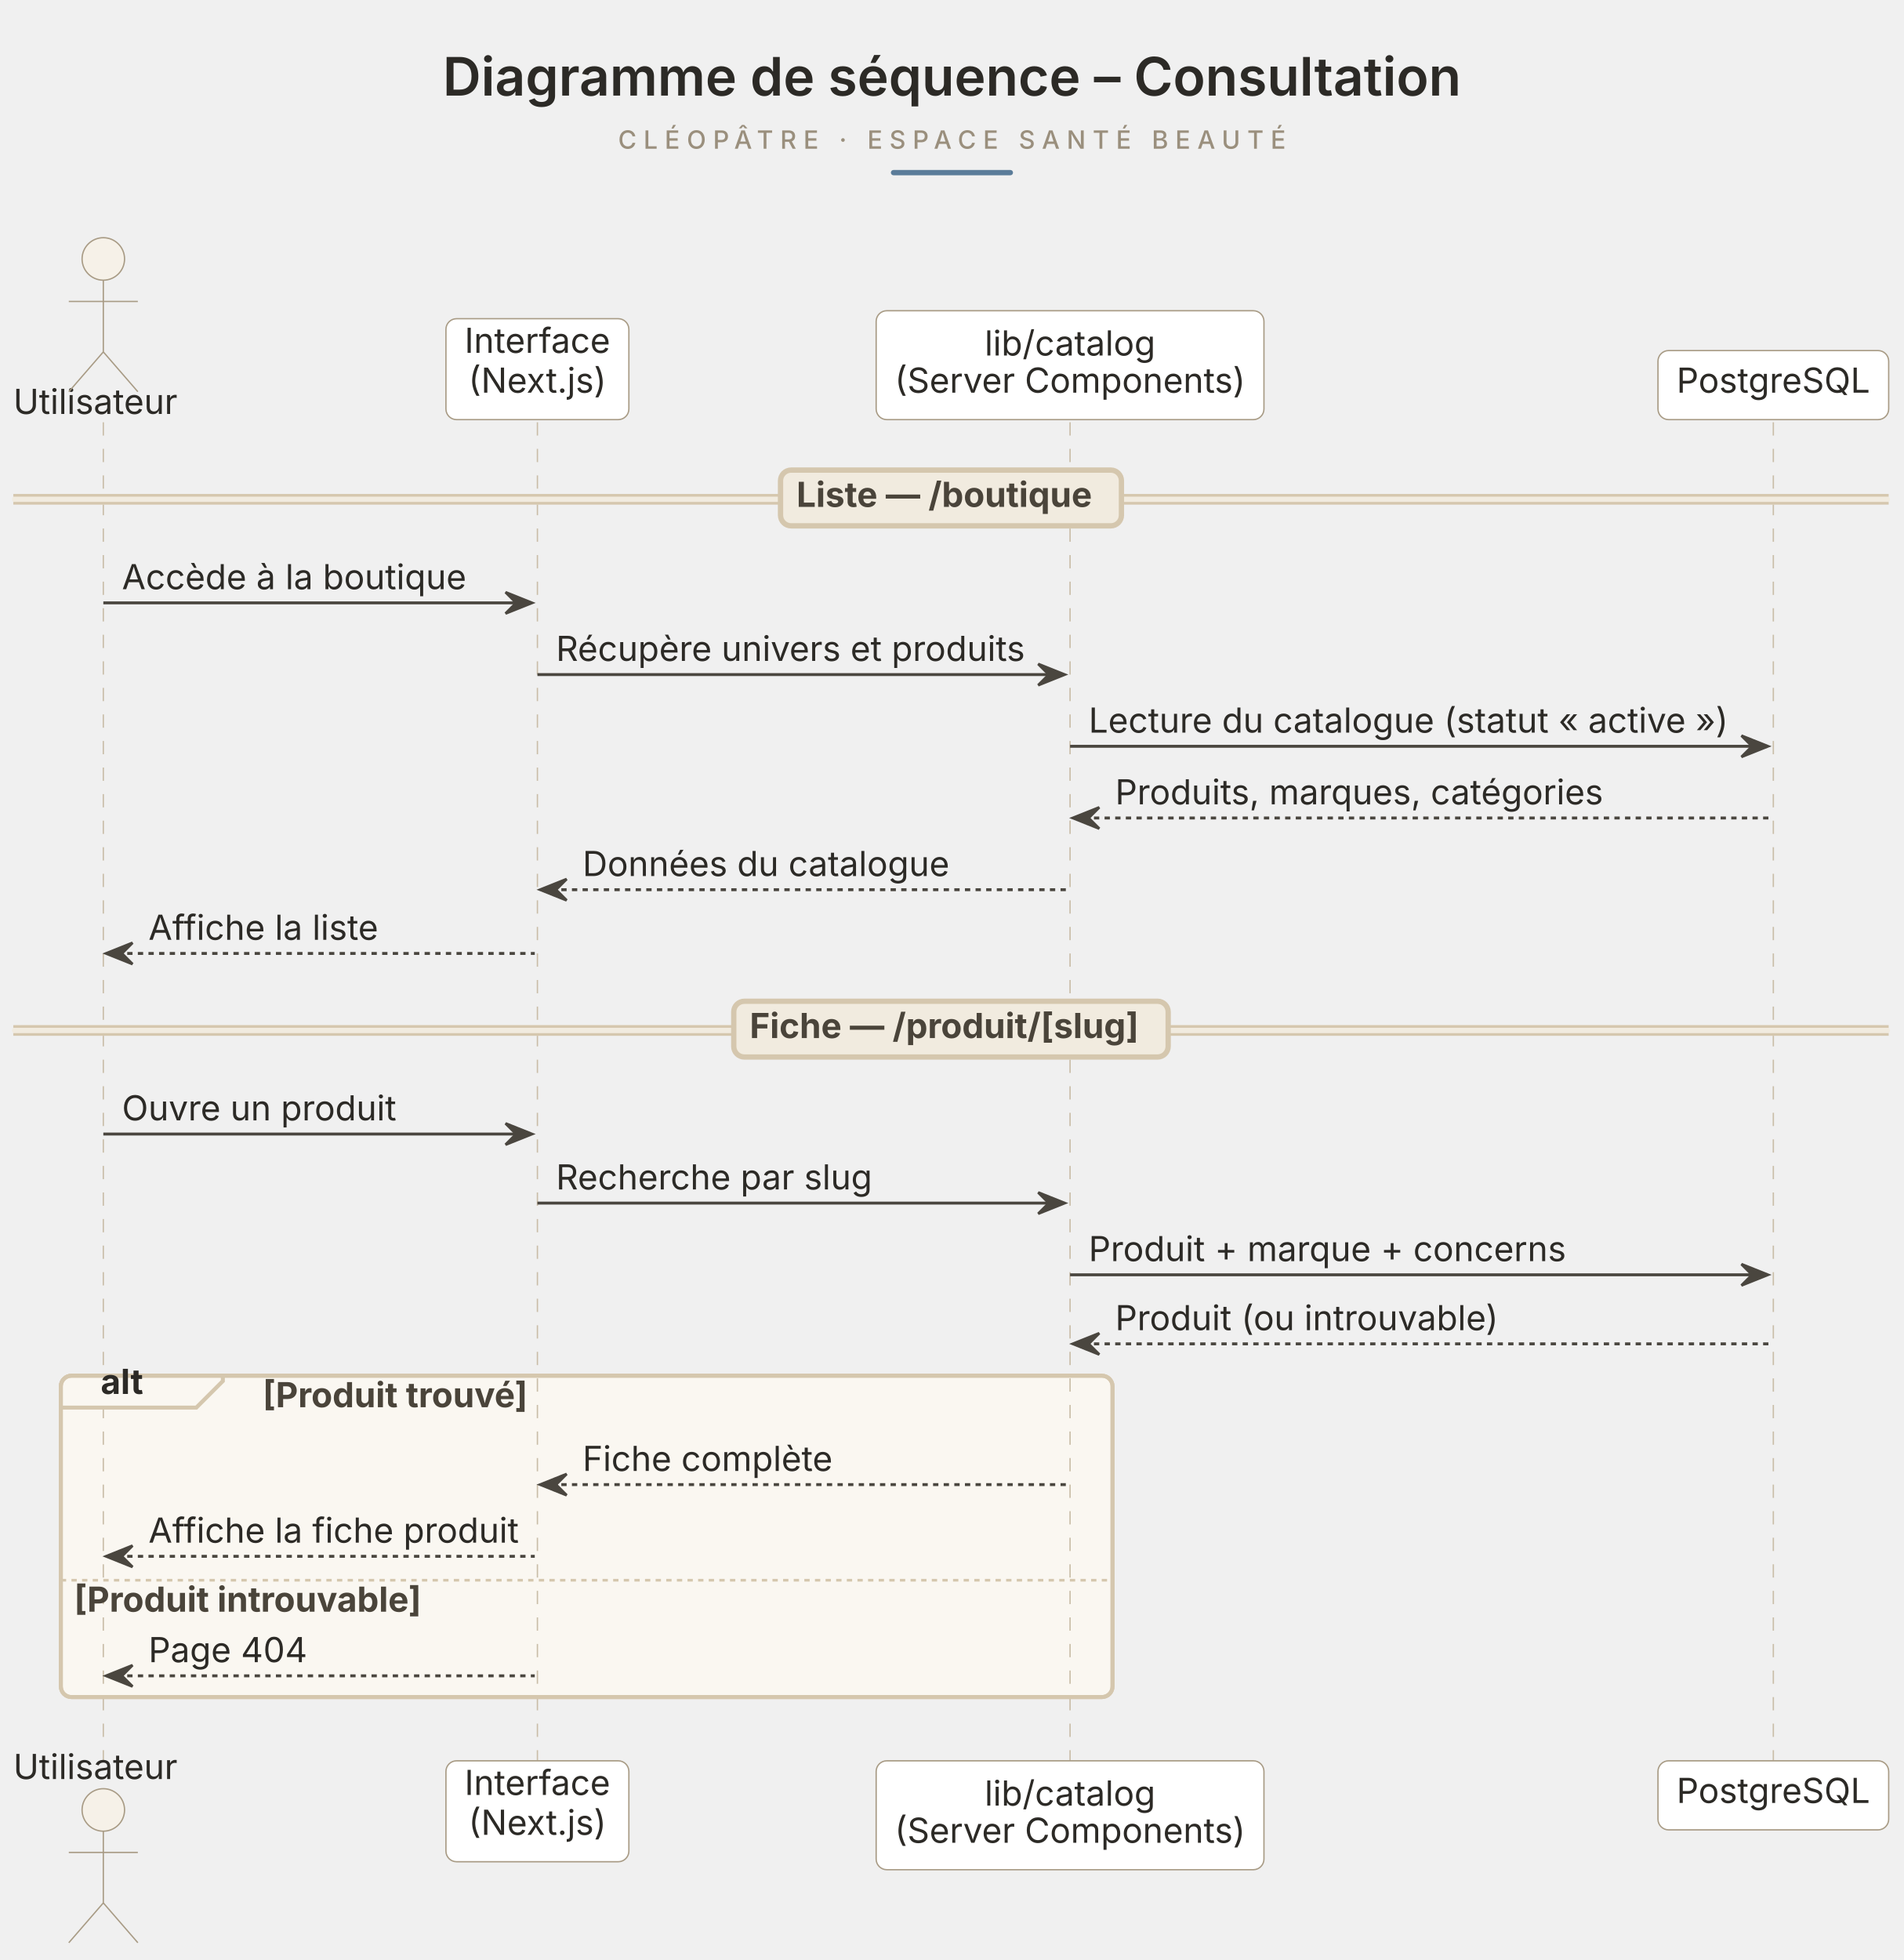
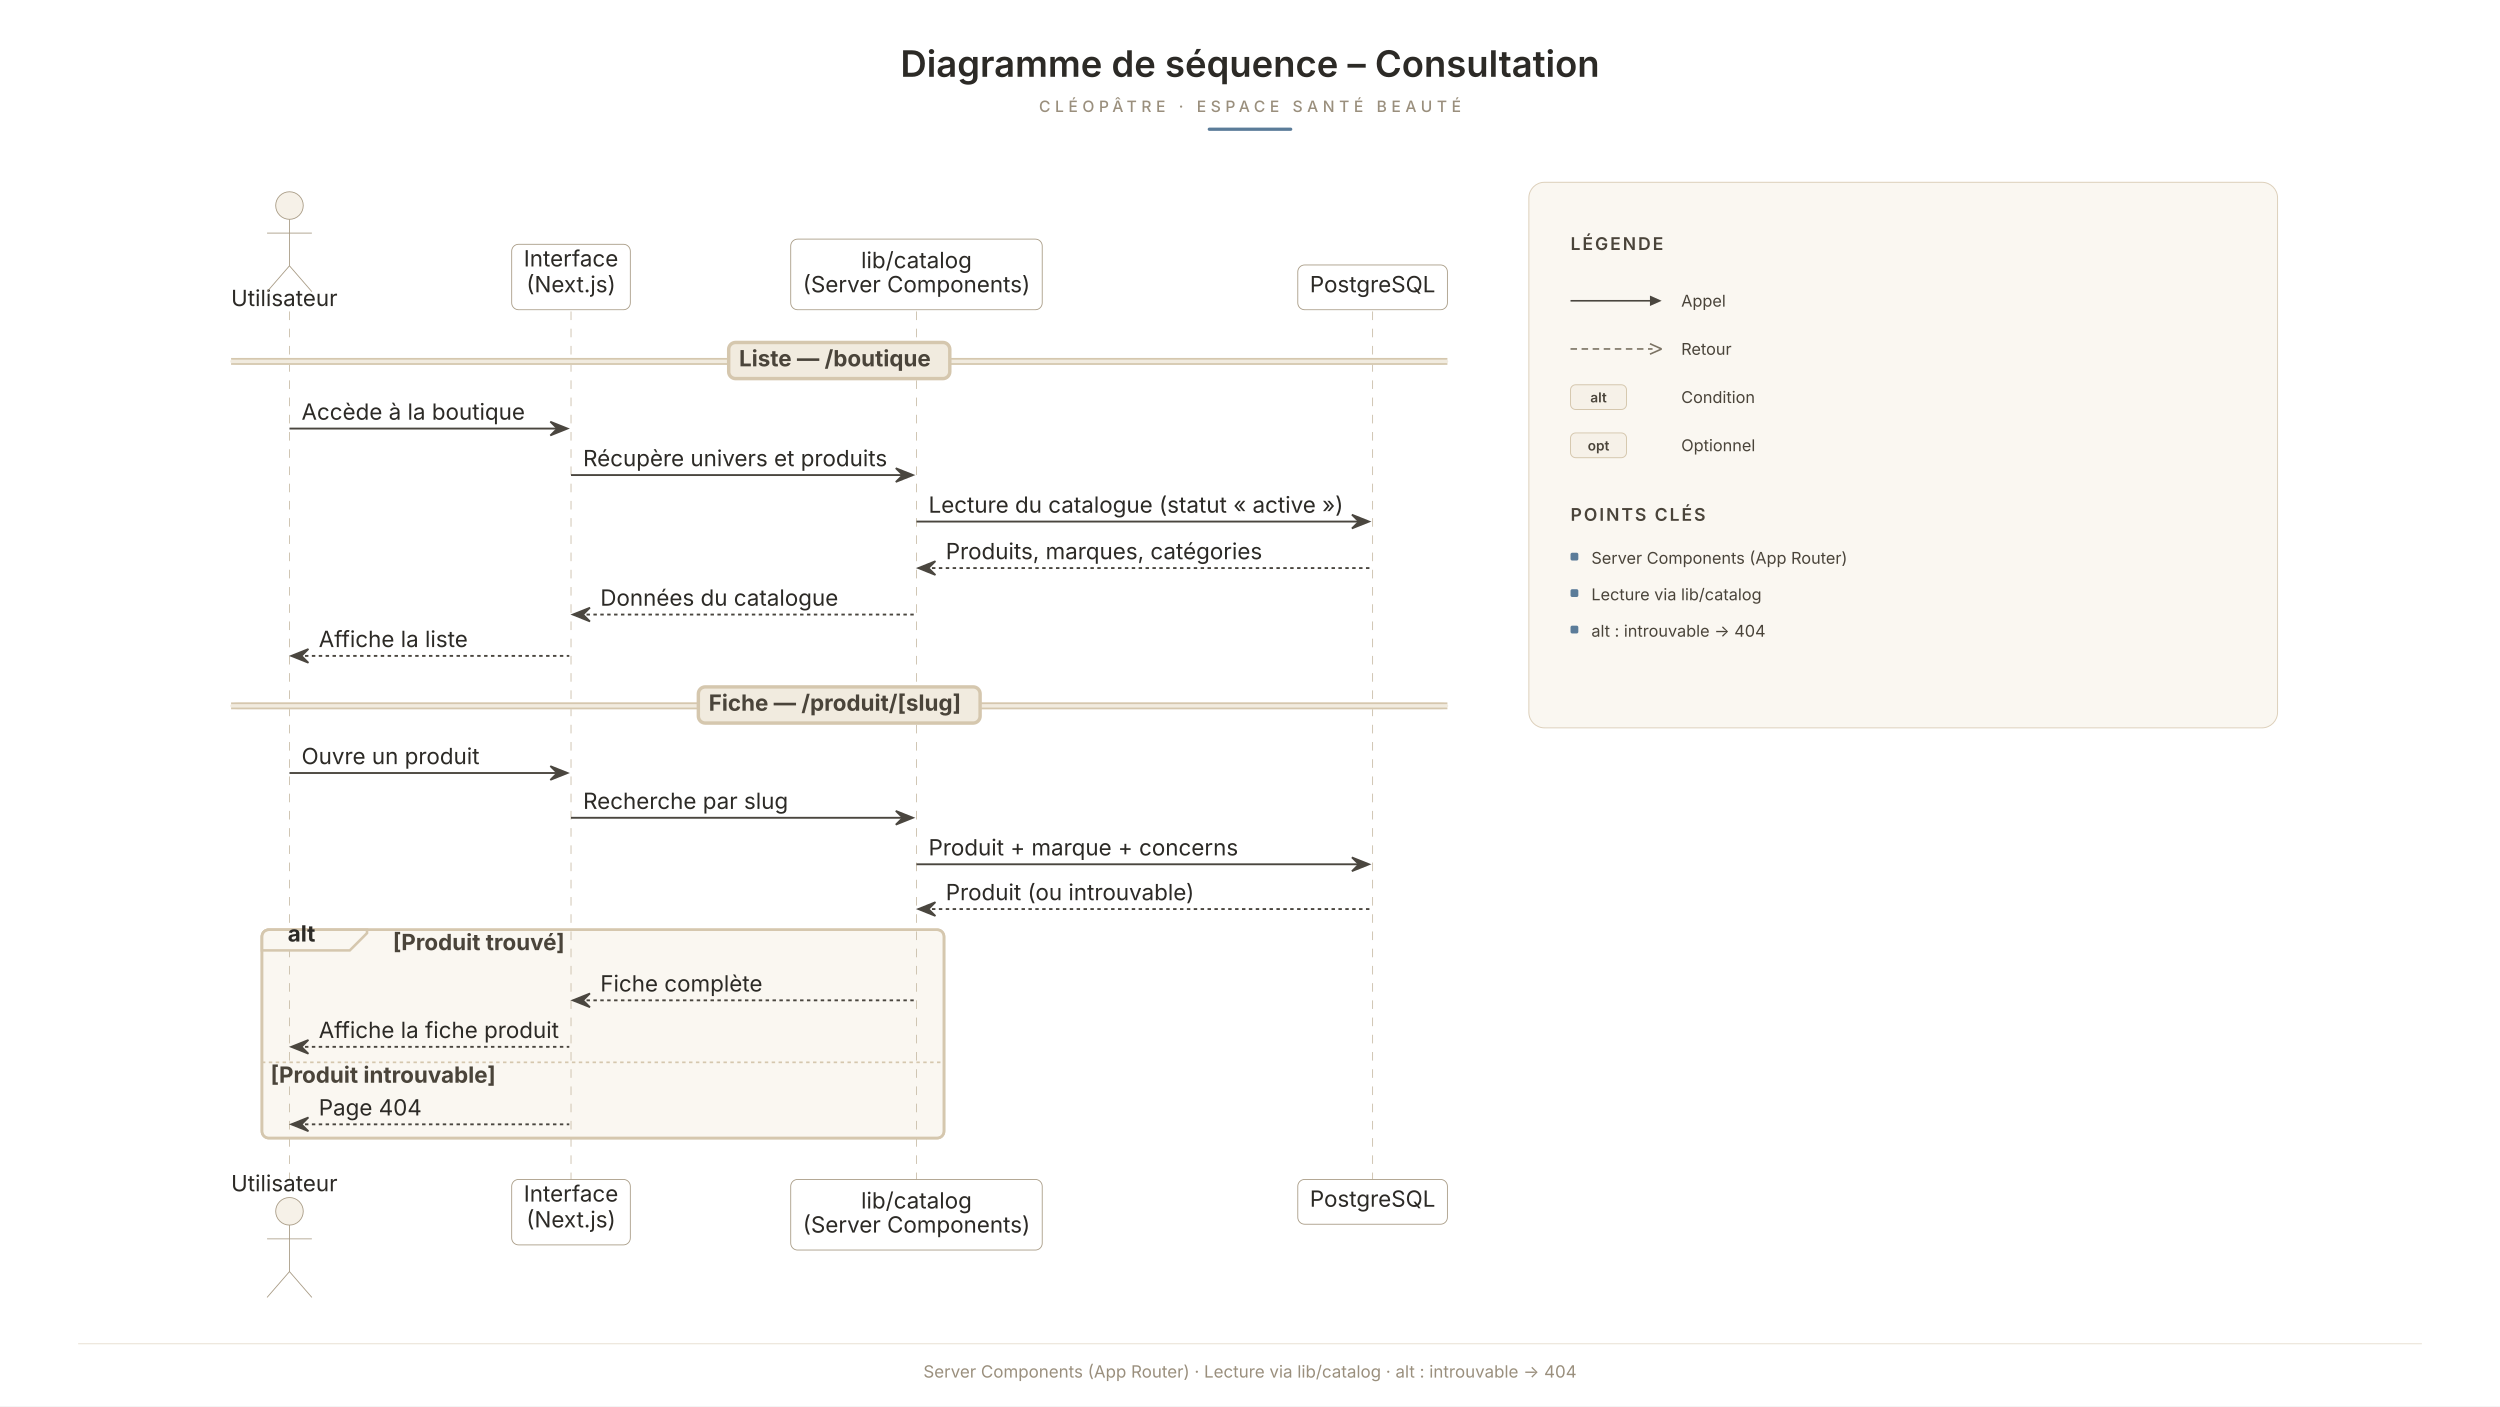
- <svg xmlns="http://www.w3.org/2000/svg" version="1.1" viewBox="0 0 717 738" width="717" height="738">
-   <g transform="translate(0,0)">
-     <text x="358.5" y="36" font-family="Inter" font-size="20" font-weight="600" fill="#2C2A26" text-anchor="middle">Diagramme de séquence – Consultation</text>
-     <text x="358.5" y="56" font-family="Inter" font-size="9.5" font-weight="500" letter-spacing="2.6" fill="#9A8F7D" text-anchor="middle">CLÉOPÂTRE · ESPACE SANTÉ BEAUTÉ</text>
-     <rect x="335.5" y="64" width="46" height="2" rx="1" fill="#5B7C99" />
-   </g>
-   <g transform="translate(0,84)">
+ <svg xmlns="http://www.w3.org/2000/svg" version="1.1" viewBox="0 0 3840 2160" width="3840" height="2160">
+   <rect x="0" y="0" width="3840" height="2160" fill="#FFFFFF" />
+   <text x="1920.0" y="118" font-family="Inter" font-size="56" font-weight="600" fill="#2C2A26" text-anchor="middle">Diagramme de séquence – Consultation</text>
+   <text x="1920.0" y="172" font-family="Inter" font-size="24" font-weight="500" letter-spacing="7" fill="#9A8F7D" text-anchor="middle">CLÉOPÂTRE · ESPACE SANTÉ BEAUTÉ</text>
+   <rect x="1855.0" y="196" width="130" height="5" rx="2.5" fill="#5B7C99" />
+   <g transform="translate(341.7,280.0) scale(2.6453)">
    <defs />
    <g>
      <rect x="22.91" y="434" width="396.07" height="121" rx="4" ry="4" fill="#FAF7F1" stroke="#FAF7F1" stroke-width="1" />
      <rect x="22.91" y="434" width="396.07" height="121" rx="4" ry="4" fill="#00000000" stroke="#D5C7AE" stroke-width="1.50" />
      <g>
        <rect x="35.41" y="75" width="8" height="504" fill="#00000000" stroke="#00000000" stroke-width="0" />
        <line x1="38.91" y1="75" x2="38.91" y2="579" stroke="#C9BDA8" stroke-width="0.50" stroke-dasharray="5,5" />
      </g>
      <g>
        <rect x="198.89" y="75" width="8" height="504" fill="#00000000" stroke="#00000000" stroke-width="0" />
        <line x1="202.39" y1="75" x2="202.39" y2="579" stroke="#C9BDA8" stroke-width="0.50" stroke-dasharray="5,5" />
      </g>
      <g>
        <rect x="399.48" y="75" width="8" height="504" fill="#00000000" stroke="#00000000" stroke-width="0" />
        <line x1="402.98" y1="75" x2="402.98" y2="579" stroke="#C9BDA8" stroke-width="0.50" stroke-dasharray="5,5" />
      </g>
      <g>
        <rect x="664.33" y="75" width="8" height="504" fill="#00000000" stroke="#00000000" stroke-width="0" />
        <line x1="667.83" y1="75" x2="667.83" y2="579" stroke="#C9BDA8" stroke-width="0.50" stroke-dasharray="5,5" />
      </g>
      <text x="5" y="71.86" font-size="13" fill="#2C2A26" xml:space="preserve" style="white-space: pre" font-family="Inter">Utilisateur</text>
      <circle cx="38.91" cy="13.50" r="8" fill="#F6F1E8" stroke="#A89B85" stroke-width="0.50" />
      <path d="M38.91,21.50 L38.91,48.50 M25.91,29.50 L51.91,29.50 M38.91,48.50 L25.91,63.50 M38.91,48.50 L51.91,63.50" fill="#00000000" stroke="#A89B85" stroke-width="0.50" />
      <rect x="167.94" y="36" width="68.89" height="38" rx="4" ry="4" fill="#FFFFFF" stroke="#A89B85" stroke-width="0.50" />
      <text x="174.94" y="48.86" font-size="13" fill="#2C2A26" xml:space="preserve" style="white-space: pre" font-family="Inter">Interface</text>
      <text x="176.43" y="63.86" font-size="13" fill="#2C2A26" xml:space="preserve" style="white-space: pre" font-family="Inter">(Next.js)</text>
      <rect x="329.96" y="33" width="146.04" height="41" rx="4" ry="4" fill="#FFFFFF" stroke="#A89B85" stroke-width="0.50" />
      <text x="370.81" y="49.86" font-size="13" fill="#2C2A26" xml:space="preserve" style="white-space: pre" font-family="Inter">lib/catalog</text>
      <text x="336.96" y="63.86" font-size="13" fill="#2C2A26" xml:space="preserve" style="white-space: pre" font-family="Inter">(Server Components)</text>
      <rect x="624.39" y="48" width="86.88" height="26" rx="4" ry="4" fill="#FFFFFF" stroke="#A89B85" stroke-width="0.50" />
      <text x="631.39" y="63.86" font-size="13" fill="#2C2A26" xml:space="preserve" style="white-space: pre" font-family="Inter">PostgreSQL</text>
      <text x="5" y="585.86" font-size="13" fill="#2C2A26" xml:space="preserve" style="white-space: pre" font-family="Inter">Utilisateur</text>
      <circle cx="38.91" cy="597.50" r="8" fill="#F6F1E8" stroke="#A89B85" stroke-width="0.50" />
      <path d="M38.91,605.50 L38.91,632.50 M25.91,613.50 L51.91,613.50 M38.91,632.50 L25.91,647.50 M38.91,632.50 L51.91,647.50" fill="#00000000" stroke="#A89B85" stroke-width="0.50" />
      <rect x="167.94" y="579" width="68.89" height="38" rx="4" ry="4" fill="#FFFFFF" stroke="#A89B85" stroke-width="0.50" />
      <text x="174.94" y="591.86" font-size="13" fill="#2C2A26" xml:space="preserve" style="white-space: pre" font-family="Inter">Interface</text>
      <text x="176.43" y="606.86" font-size="13" fill="#2C2A26" xml:space="preserve" style="white-space: pre" font-family="Inter">(Next.js)</text>
      <rect x="329.96" y="579" width="146.04" height="41" rx="4" ry="4" fill="#FFFFFF" stroke="#A89B85" stroke-width="0.50" />
      <text x="370.81" y="595.86" font-size="13" fill="#2C2A26" xml:space="preserve" style="white-space: pre" font-family="Inter">lib/catalog</text>
      <text x="336.96" y="609.86" font-size="13" fill="#2C2A26" xml:space="preserve" style="white-space: pre" font-family="Inter">(Server Components)</text>
      <rect x="624.39" y="579" width="86.88" height="26" rx="4" ry="4" fill="#FFFFFF" stroke="#A89B85" stroke-width="0.50" />
      <text x="631.39" y="594.86" font-size="13" fill="#2C2A26" xml:space="preserve" style="white-space: pre" font-family="Inter">PostgreSQL</text>
      <rect x="5" y="102.50" width="706.27" height="3" rx="4" ry="4" fill="#F1EBDF" stroke="#F1EBDF" stroke-width="1" />
      <line x1="5" y1="102.50" x2="711.27" y2="102.50" stroke="#D5C7AE" stroke-width="1" />
      <line x1="5" y1="105.50" x2="711.27" y2="105.50" stroke="#D5C7AE" stroke-width="1" />
      <rect x="293.94" y="93" width="128.39" height="21" rx="4" ry="4" fill="#F1EBDF" stroke="#D5C7AE" stroke-width="2" />
      <text x="299.94" y="106.86" font-size="13" fill="#4A443A" xml:space="preserve" style="white-space: pre" font-weight="bold" font-family="Inter">Liste — /boutique </text>
      <polygon points="190.39,139 200.39,143 190.39,147 194.39,143" fill="#4A463F" stroke="#4A463F" stroke-width="1" />
      <line x1="38.91" y1="143" x2="196.39" y2="143" stroke="#4A463F" stroke-width="1.10" />
      <text x="45.91" y="137.86" font-size="13" fill="#2C2A26" xml:space="preserve" style="white-space: pre" font-family="Inter">Accède à la boutique</text>
      <polygon points="390.98,166 400.98,170 390.98,174 394.98,170" fill="#4A463F" stroke="#4A463F" stroke-width="1" />
      <line x1="202.39" y1="170" x2="396.98" y2="170" stroke="#4A463F" stroke-width="1.10" />
      <text x="209.39" y="164.86" font-size="13" fill="#2C2A26" xml:space="preserve" style="white-space: pre" font-family="Inter">Récupère univers et produits</text>
      <polygon points="655.83,193 665.83,197 655.83,201 659.83,197" fill="#4A463F" stroke="#4A463F" stroke-width="1" />
      <line x1="402.98" y1="197" x2="661.83" y2="197" stroke="#4A463F" stroke-width="1.10" />
      <text x="409.98" y="191.86" font-size="13" fill="#2C2A26" xml:space="preserve" style="white-space: pre" font-family="Inter">Lecture du catalogue (statut « active »)</text>
      <polygon points="413.98,220 403.98,224 413.98,228 409.98,224" fill="#4A463F" stroke="#4A463F" stroke-width="1" />
      <line x1="407.98" y1="224" x2="666.83" y2="224" stroke="#4A463F" stroke-width="1.10" stroke-dasharray="2,2" />
      <text x="419.98" y="218.86" font-size="13" fill="#2C2A26" xml:space="preserve" style="white-space: pre" font-family="Inter">Produits, marques, catégories</text>
      <polygon points="213.39,247 203.39,251 213.39,255 209.39,251" fill="#4A463F" stroke="#4A463F" stroke-width="1" />
      <line x1="207.39" y1="251" x2="401.98" y2="251" stroke="#4A463F" stroke-width="1.10" stroke-dasharray="2,2" />
      <text x="219.39" y="245.86" font-size="13" fill="#2C2A26" xml:space="preserve" style="white-space: pre" font-family="Inter">Données du catalogue</text>
      <polygon points="49.91,271 39.91,275 49.91,279 45.91,275" fill="#4A463F" stroke="#4A463F" stroke-width="1" />
      <line x1="43.91" y1="275" x2="201.39" y2="275" stroke="#4A463F" stroke-width="1.10" stroke-dasharray="2,2" />
      <text x="55.91" y="269.86" font-size="13" fill="#2C2A26" xml:space="preserve" style="white-space: pre" font-family="Inter">Affiche la liste</text>
      <rect x="5" y="302.50" width="706.27" height="3" rx="4" ry="4" fill="#F1EBDF" stroke="#F1EBDF" stroke-width="1" />
      <line x1="5" y1="302.50" x2="711.27" y2="302.50" stroke="#D5C7AE" stroke-width="1" />
      <line x1="5" y1="305.50" x2="711.27" y2="305.50" stroke="#D5C7AE" stroke-width="1" />
      <rect x="276.33" y="293" width="163.60" height="21" rx="4" ry="4" fill="#F1EBDF" stroke="#D5C7AE" stroke-width="2" />
      <text x="282.33" y="306.86" font-size="13" fill="#4A443A" xml:space="preserve" style="white-space: pre" font-weight="bold" font-family="Inter">Fiche — /produit/[slug] </text>
      <polygon points="190.39,339 200.39,343 190.39,347 194.39,343" fill="#4A463F" stroke="#4A463F" stroke-width="1" />
      <line x1="38.91" y1="343" x2="196.39" y2="343" stroke="#4A463F" stroke-width="1.10" />
      <text x="45.91" y="337.86" font-size="13" fill="#2C2A26" xml:space="preserve" style="white-space: pre" font-family="Inter">Ouvre un produit</text>
      <polygon points="390.98,365 400.98,369 390.98,373 394.98,369" fill="#4A463F" stroke="#4A463F" stroke-width="1" />
      <line x1="202.39" y1="369" x2="396.98" y2="369" stroke="#4A463F" stroke-width="1.10" />
      <text x="209.39" y="363.86" font-size="13" fill="#2C2A26" xml:space="preserve" style="white-space: pre" font-family="Inter">Recherche par slug</text>
      <polygon points="655.83,392 665.83,396 655.83,400 659.83,396" fill="#4A463F" stroke="#4A463F" stroke-width="1" />
      <line x1="402.98" y1="396" x2="661.83" y2="396" stroke="#4A463F" stroke-width="1.10" />
      <text x="409.98" y="390.86" font-size="13" fill="#2C2A26" xml:space="preserve" style="white-space: pre" font-family="Inter">Produit + marque + concerns</text>
      <polygon points="413.98,418 403.98,422 413.98,426 409.98,422" fill="#4A463F" stroke="#4A463F" stroke-width="1" />
      <line x1="407.98" y1="422" x2="666.83" y2="422" stroke="#4A463F" stroke-width="1.10" stroke-dasharray="2,2" />
      <text x="419.98" y="416.86" font-size="13" fill="#2C2A26" xml:space="preserve" style="white-space: pre" font-family="Inter">Produit (ou introuvable)</text>
      <path d="M26.91,434 L83.93,434 L83.93,436 L73.93,446 L22.91,446 L22.91,438 A4,4 0 0 1 26.91,434" fill="#FAF7F1" stroke="#D5C7AE" stroke-width="1.50" />
      <rect x="22.91" y="434" width="396.07" height="121" rx="4" ry="4" fill="#00000000" stroke="#D5C7AE" stroke-width="1.50" />
      <text x="37.91" y="440.86" font-size="13" fill="#2C2A26" xml:space="preserve" style="white-space: pre" font-weight="bold" font-family="Inter">alt</text>
      <text x="98.93" y="445.86" font-size="13" fill="#4A443A" xml:space="preserve" style="white-space: pre" font-weight="bold" font-family="Inter">[Produit trouvé]</text>
      <polygon points="213.39,471 203.39,475 213.39,479 209.39,475" fill="#4A463F" stroke="#4A463F" stroke-width="1" />
      <line x1="207.39" y1="475" x2="401.98" y2="475" stroke="#4A463F" stroke-width="1.10" stroke-dasharray="2,2" />
      <text x="219.39" y="469.86" font-size="13" fill="#2C2A26" xml:space="preserve" style="white-space: pre" font-family="Inter">Fiche complète</text>
      <polygon points="49.91,498 39.91,502 49.91,506 45.91,502" fill="#4A463F" stroke="#4A463F" stroke-width="1" />
      <line x1="43.91" y1="502" x2="201.39" y2="502" stroke="#4A463F" stroke-width="1.10" stroke-dasharray="2,2" />
      <text x="55.91" y="496.86" font-size="13" fill="#2C2A26" xml:space="preserve" style="white-space: pre" font-family="Inter">Affiche la fiche produit</text>
      <line x1="22.91" y1="511" x2="418.98" y2="511" stroke="#D5C7AE" stroke-width="1" stroke-dasharray="2,2" />
      <text x="27.91" y="522.86" font-size="13" fill="#4A443A" xml:space="preserve" style="white-space: pre" font-weight="bold" font-family="Inter">[Produit introuvable]</text>
      <polygon points="49.91,543 39.91,547 49.91,551 45.91,547" fill="#4A463F" stroke="#4A463F" stroke-width="1" />
      <line x1="43.91" y1="547" x2="201.39" y2="547" stroke="#4A463F" stroke-width="1.10" stroke-dasharray="2,2" />
      <text x="55.91" y="541.86" font-size="13" fill="#2C2A26" xml:space="preserve" style="white-space: pre" font-family="Inter">Page 404</text>
    </g>
  </g>
+   <rect x="2348.326" y="280" width="1150" height="838" rx="24" fill="#FAF7F1" stroke="#DCCFBA" stroke-width="1.5" />
+   <text x="2412.326" y="384" font-family="Inter" font-size="27" font-weight="600" letter-spacing="3" fill="#4A443A">LÉGENDE</text>
+   <line x1="2412.326" y1="462" x2="2538.326" y2="462" stroke="#4A463F" stroke-width="2.5" />
+   <path d="M 2552.326 462 L 2534.326 454 L 2534.326 470 Z" fill="#4A463F" />
+   <text x="2582.326" y="471" font-family="Inter" font-size="25" fill="#4A443A">Appel</text>
+   <line x1="2412.326" y1="536" x2="2538.326" y2="536" stroke="#7A7263" stroke-width="2.5" stroke-dasharray="10,7" />
+   <path d="M 2552.326 536 L 2534.326 528 M 2552.326 536 L 2534.326 544" stroke="#7A7263" stroke-width="2.5" fill="none" />
+   <text x="2582.326" y="545" font-family="Inter" font-size="25" fill="#4A443A">Retour</text>
+   <rect x="2412.326" y="591" width="86" height="38" rx="8" fill="#F6F1E8" stroke="#D5C7AE" stroke-width="1.5" />
+   <text x="2455.326" y="618" font-family="Inter" font-size="21" font-weight="600" fill="#4A443A" text-anchor="middle">alt</text>
+   <text x="2582.326" y="619" font-family="Inter" font-size="25" fill="#4A443A">Condition</text>
+   <rect x="2412.326" y="665" width="86" height="38" rx="8" fill="#F6F1E8" stroke="#D5C7AE" stroke-width="1.5" />
+   <text x="2455.326" y="692" font-family="Inter" font-size="21" font-weight="600" fill="#4A443A" text-anchor="middle">opt</text>
+   <text x="2582.326" y="693" font-family="Inter" font-size="25" fill="#4A443A">Optionnel</text>
+   <text x="2412.326" y="800" font-family="Inter" font-size="27" font-weight="600" letter-spacing="3" fill="#4A443A">POINTS CLÉS</text>
+   <rect x="2412.326" y="849" width="12" height="12" rx="2.5" fill="#5B7C99" />
+   <text x="2444.326" y="866" font-family="Inter" font-size="25" fill="#4A443A">Server Components (App Router)</text>
+   <rect x="2412.326" y="905" width="12" height="12" rx="2.5" fill="#5B7C99" />
+   <text x="2444.326" y="922" font-family="Inter" font-size="25" fill="#4A443A">Lecture via lib/catalog</text>
+   <rect x="2412.326" y="961" width="12" height="12" rx="2.5" fill="#5B7C99" />
+   <text x="2444.326" y="978" font-family="Inter" font-size="25" fill="#4A443A">alt : introuvable → 404</text>
+   <line x1="120" y1="2064" x2="3720" y2="2064" stroke="#E8E0D2" stroke-width="1.5" />
+   <text x="1920.0" y="2116" font-family="Inter" font-size="26" fill="#9A8F7D" text-anchor="middle">Server Components (App Router)    ·    Lecture via lib/catalog    ·    alt : introuvable → 404</text>
</svg>
